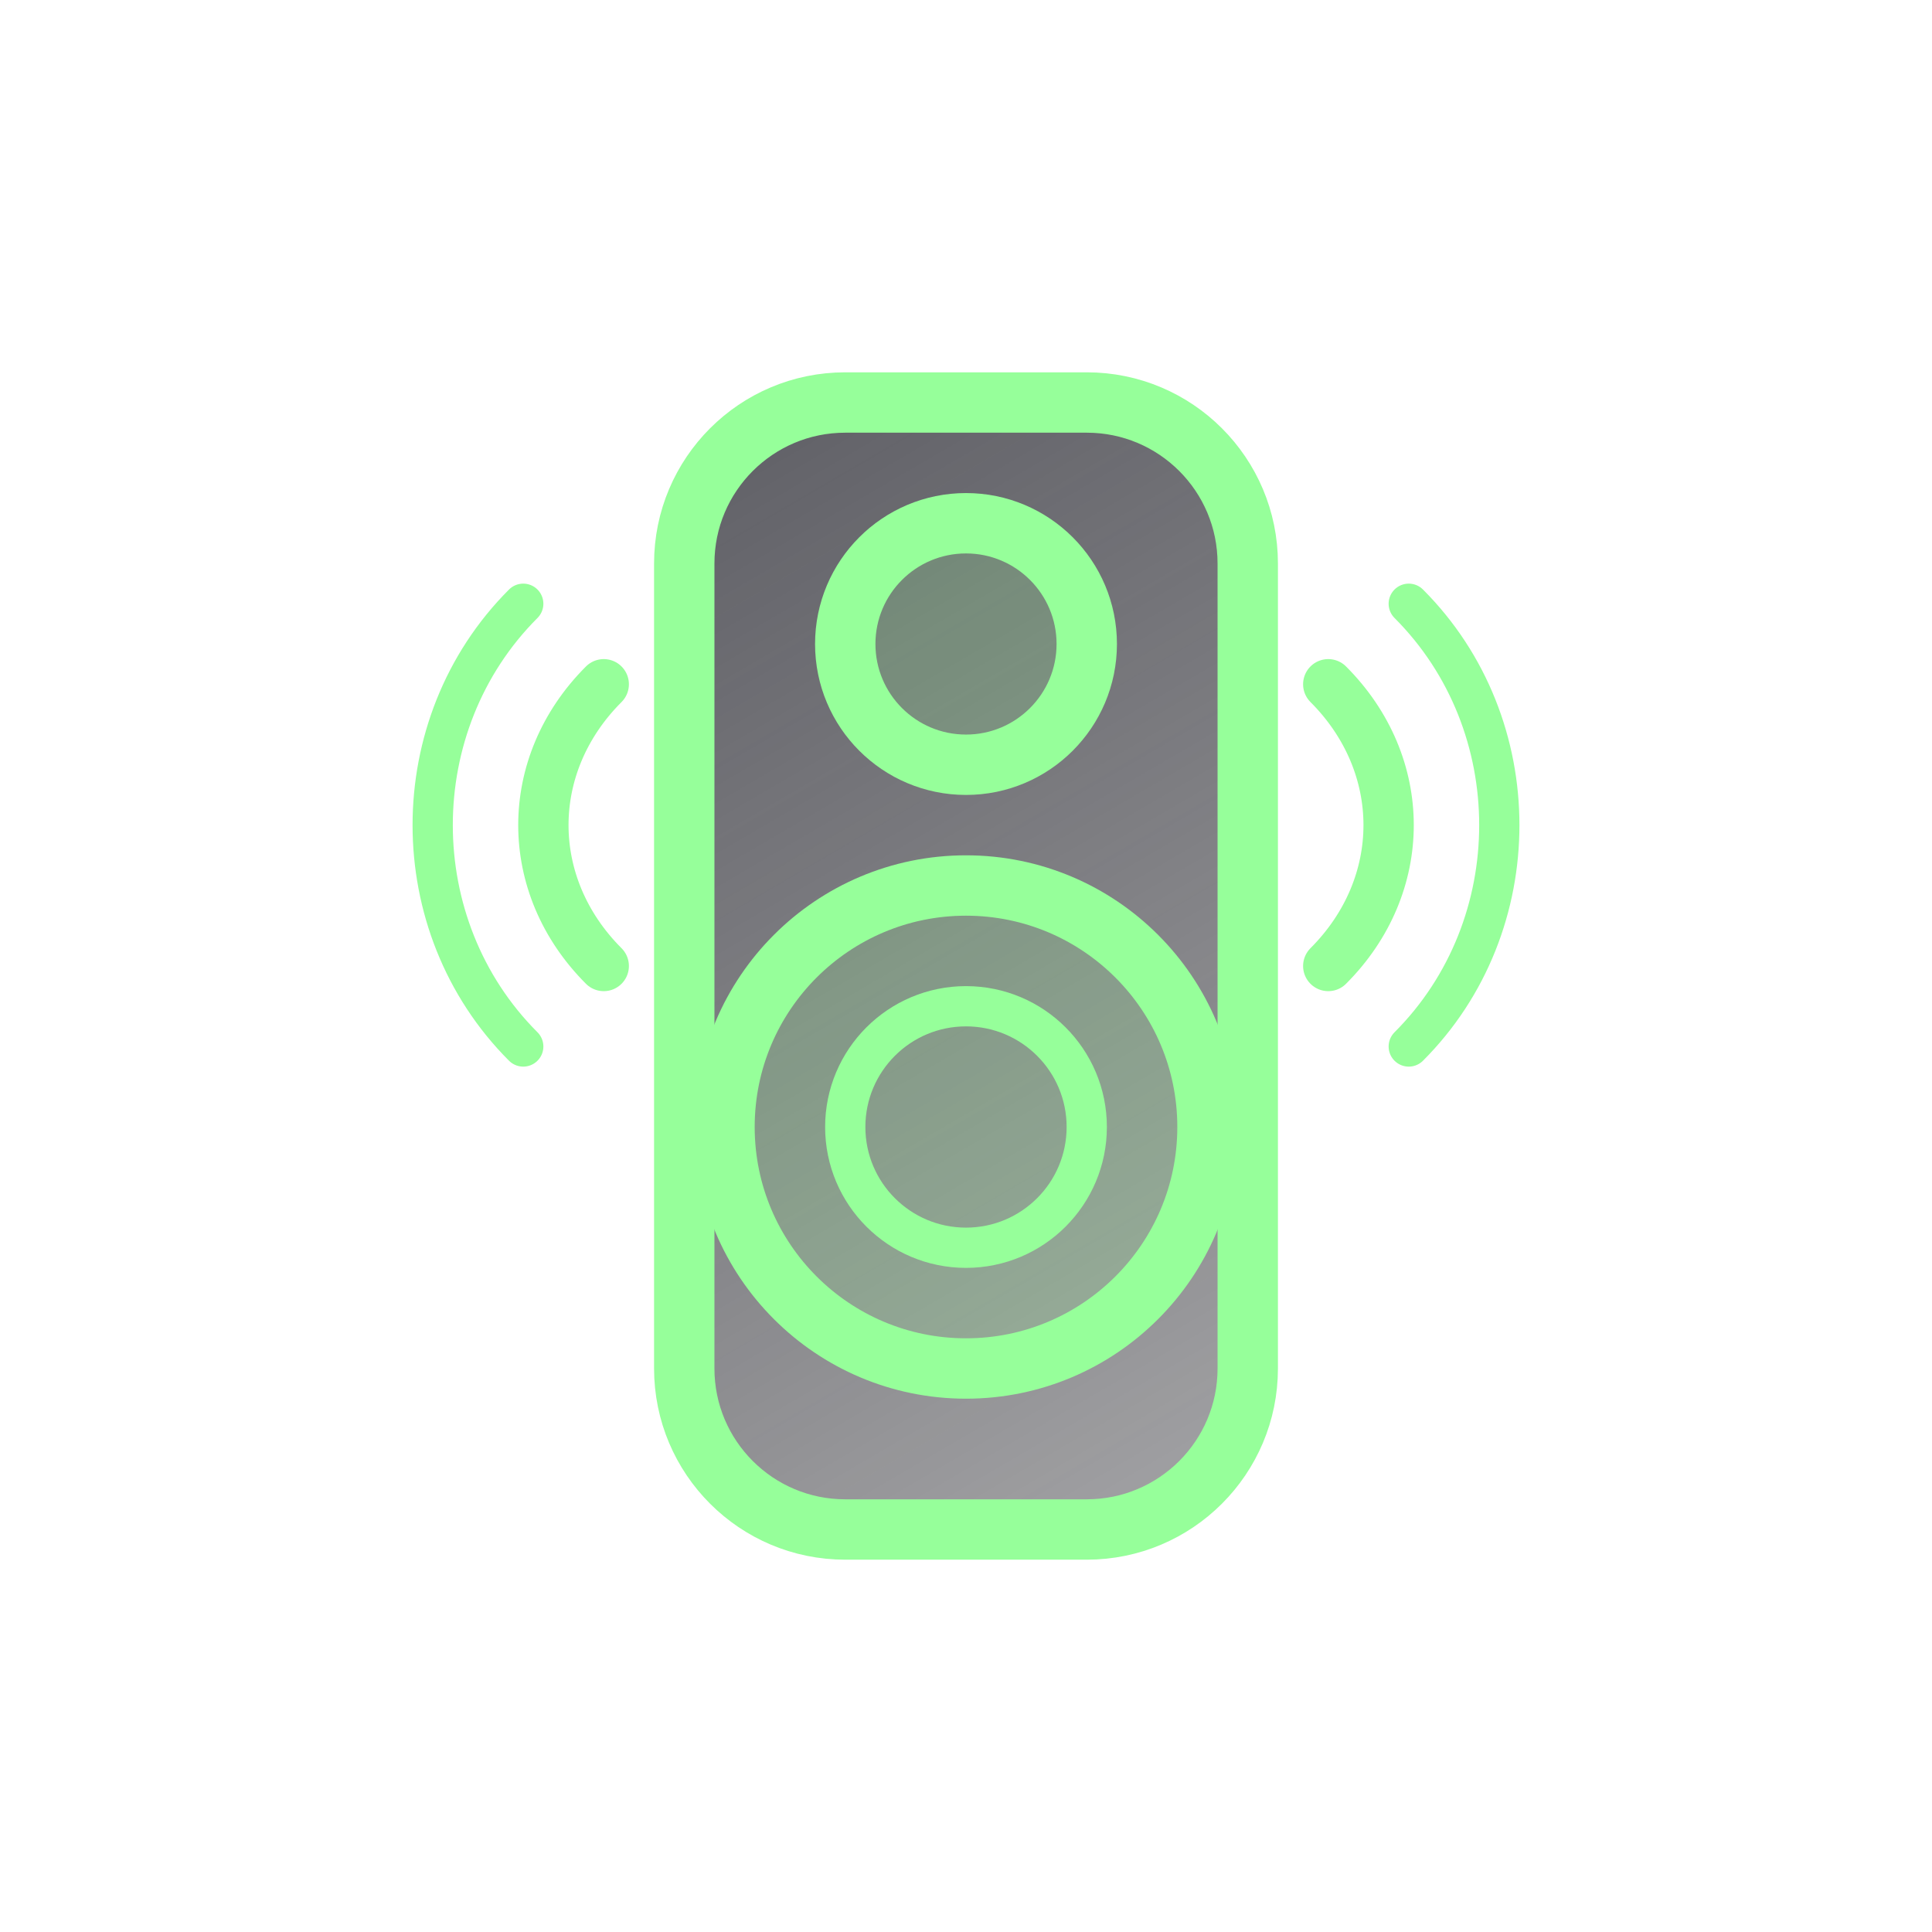
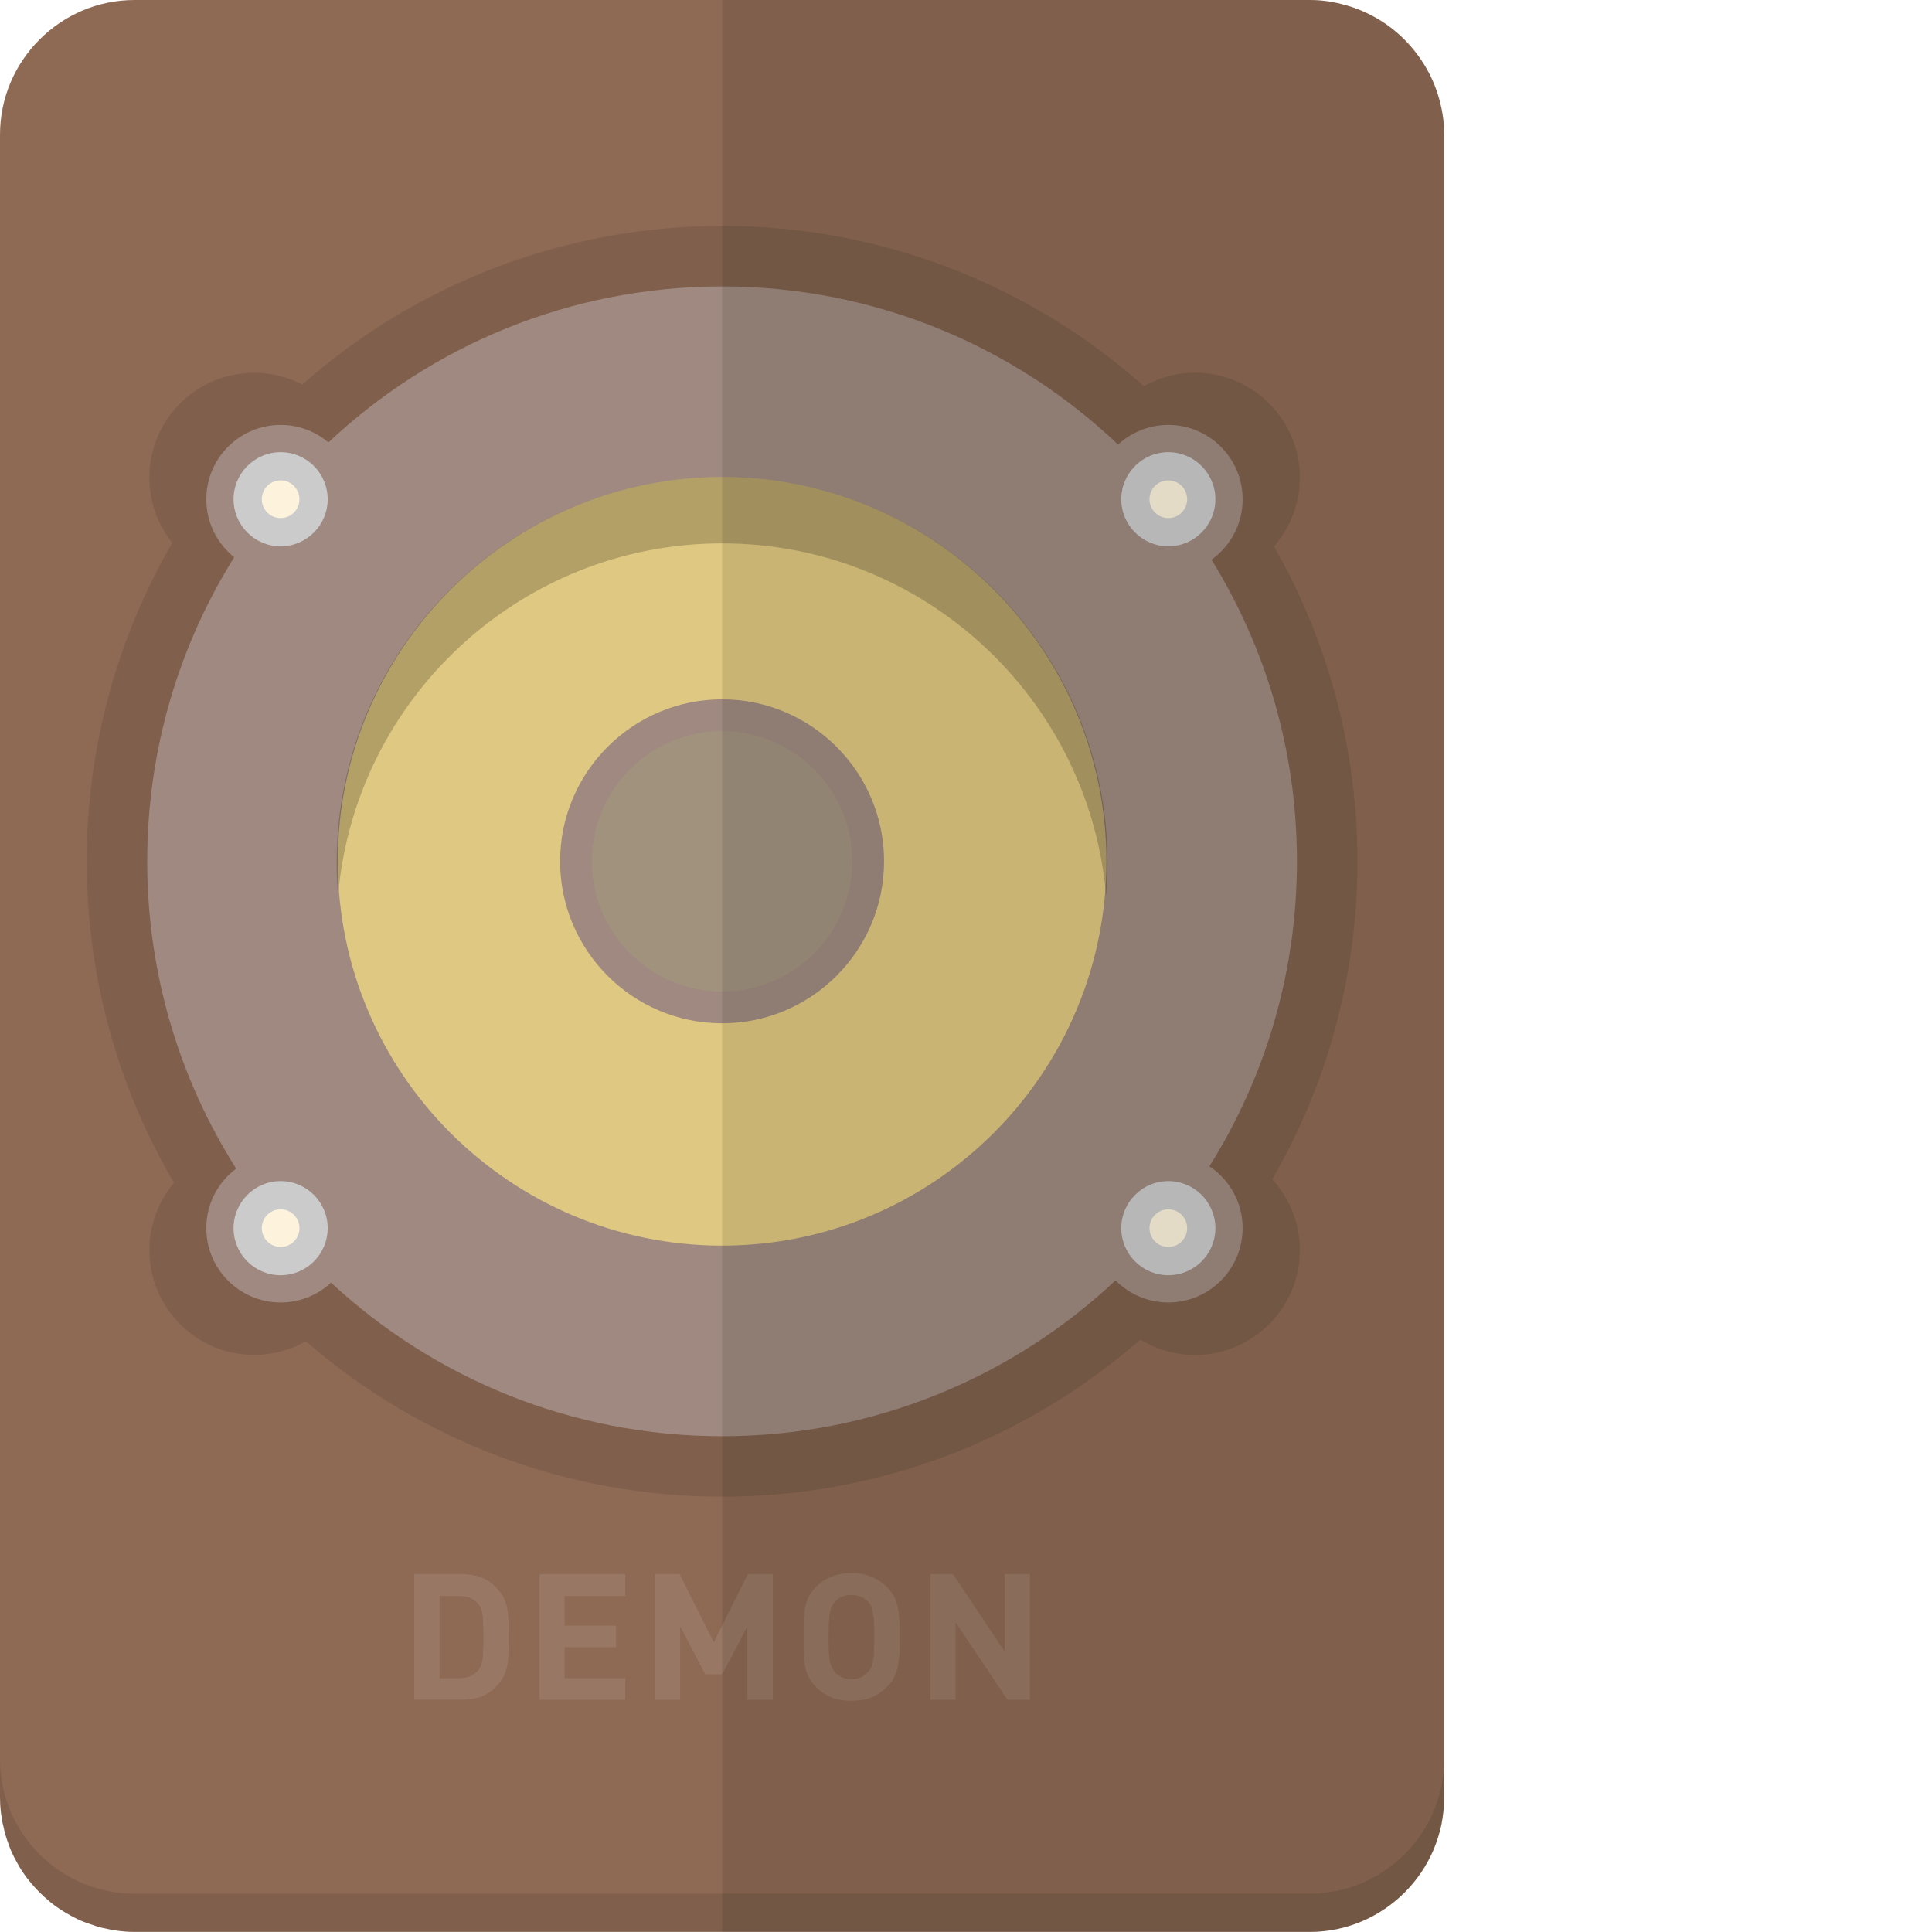
- <svg xmlns="http://www.w3.org/2000/svg" viewBox="0 0 96 96" fill="none">
-   <defs>
-     <linearGradient id="speaker-body" x1="34" y1="24" x2="62" y2="72" gradientUnits="userSpaceOnUse">
-       <stop offset="0" stop-color="#1F1F28" stop-opacity="0.7" />
-       <stop offset="1" stop-color="#111117" stop-opacity="0.4" />
-     </linearGradient>
-   </defs>
-   <rect x="34" y="20" width="28" height="56" rx="8" fill="url(#speaker-body)" stroke="#96FF9A" stroke-width="3" />
-   <circle cx="48" cy="56" r="12" fill="rgba(150,255,154,0.2)" stroke="#96FF9A" stroke-width="3" />
-   <circle cx="48" cy="32" r="6" fill="rgba(150,255,154,0.2)" stroke="#96FF9A" stroke-width="3" />
-   <circle cx="48" cy="56" r="6" stroke="#96FF9A" stroke-width="2" />
-   <path d="M66 34C70 38 70 44 66 48" stroke="#96FF9A" stroke-width="2.5" stroke-linecap="round" />
-   <path d="M70 30C76 36 76 46 70 52" stroke="#96FF9A" stroke-width="2" stroke-linecap="round" />
-   <path d="M30 34C26 38 26 44 30 48" stroke="#96FF9A" stroke-width="2.5" stroke-linecap="round" />
-   <path d="M26 30C20 36 20 46 26 52" stroke="#96FF9A" stroke-width="2" stroke-linecap="round" />
+ <svg xmlns="http://www.w3.org/2000/svg" height="800px" width="800px" version="1.1" id="_x36_" viewBox="0 0 512 512" xml:space="preserve">
+   <g>
+     <g>
+       <path style="fill:#8E6A54;" d="M382.724,35.639v440.697c0,19.647-16.062,35.639-35.639,35.639H35.639    c-1.723,0-3.447-0.138-5.17-0.414c-0.827-0.138-1.654-0.276-2.482-0.483c-0.827-0.138-1.654-0.345-2.482-0.62    c-0.827-0.276-1.654-0.552-2.413-0.827c-0.62-0.207-1.172-0.414-1.792-0.69c-0.896-0.414-1.723-0.827-2.619-1.31    c-1.861-1.034-3.723-2.205-5.377-3.584c-0.138-0.138-0.276-0.207-0.414-0.345c-0.827-0.69-1.654-1.448-2.413-2.206    c-0.759-0.759-1.517-1.586-2.206-2.413c-0.759-0.896-1.517-1.861-2.137-2.826c-0.69-0.965-1.241-1.93-1.792-2.964    c-0.483-0.827-0.896-1.723-1.31-2.62c-0.276-0.552-0.483-1.172-0.69-1.792c-0.62-1.585-1.103-3.24-1.447-4.895    c-0.207-0.689-0.345-1.447-0.414-2.206c-0.138-0.551-0.207-1.172-0.276-1.792C0.069,478.818,0,477.577,0,476.336V35.639    C0,16.061,16.062,0,35.639,0h311.445c2.827,0,5.584,0.345,8.272,1.034c12.96,3.102,23.231,13.373,26.333,26.333    C382.379,30.055,382.724,32.813,382.724,35.639z" />
+       <path style="opacity:0.1;fill:#040000;" d="M382.724,466.203v10.133c0,19.647-16.062,35.639-35.639,35.639H35.639    c-1.723,0-3.447-0.138-5.17-0.414c-0.827-0.138-1.654-0.276-2.482-0.483c-0.827-0.138-1.654-0.345-2.482-0.62    c-0.827-0.276-1.654-0.552-2.413-0.827c-0.62-0.207-1.172-0.414-1.792-0.69c-0.896-0.414-1.723-0.827-2.619-1.31    c-1.861-1.034-3.723-2.205-5.377-3.584c-0.138-0.138-0.276-0.207-0.414-0.345c-0.827-0.69-1.654-1.448-2.413-2.206    c-0.759-0.759-1.517-1.586-2.206-2.413c-0.759-0.896-1.517-1.861-2.137-2.826c-0.69-0.965-1.241-1.93-1.792-2.964    c-0.483-0.827-0.896-1.723-1.31-2.62c-0.276-0.552-0.483-1.172-0.69-1.792c-0.689-1.585-1.172-3.171-1.447-4.895    c-0.207-0.689-0.345-1.447-0.414-2.206c-0.138-0.551-0.207-1.172-0.276-1.792C0.069,478.818,0,477.577,0,476.336v-10.133    c0,19.646,16.062,35.639,35.639,35.639h311.445C366.662,501.842,382.724,485.849,382.724,466.203z" />
+       <path style="opacity:0.1;fill:#040000;" d="M191.363,396.638c-40.731,0-79.682-14.581-110.319-41.179    c-4.143,2.356-8.846,3.615-13.696,3.615c-15.315,0-27.772-12.454-27.772-27.769c0-6.557,2.37-12.898,6.527-17.86    c-15.143-25.77-23.121-55.1-23.121-85.185c0-29.762,7.819-58.823,22.663-84.397c-3.908-4.874-6.069-10.939-6.069-17.314    c0-15.315,12.457-27.769,27.772-27.769c4.457,0,8.829,1.084,12.747,3.11c30.775-27.136,70.072-42.014,111.268-42.014    c41.451,0,80.921,15.032,111.773,42.458c4.113-2.316,8.778-3.554,13.578-3.554c15.315,0,27.769,12.454,27.769,27.769    c0,6.752-2.491,13.235-6.86,18.25c14.487,25.352,22.121,54.084,22.121,83.462c0,29.715-7.789,58.715-22.585,84.263    c4.665,5.069,7.324,11.74,7.324,18.782c0,15.315-12.454,27.769-27.769,27.769c-5.197,0-10.179-1.42-14.5-4.079    C271.502,381.889,232.37,396.638,191.363,396.638z" />
+       <g>
+         <path style="fill:#9F8980;" d="M320.515,309.077c14.69-23.426,23.193-51.127,23.193-80.818c0-29.32-8.29-56.7-22.644-79.939     c4.99-3.576,8.251-9.42,8.251-16.014c0-10.86-8.835-19.696-19.695-19.696c-5.134,0-9.814,1.976-13.324,5.206     C268.974,91.85,232.03,75.913,191.362,75.913c-40.367,0-77.061,15.707-104.321,41.333c-3.428-2.89-7.85-4.636-12.674-4.636     c-10.86,0-19.695,8.835-19.695,19.696c0,6.209,2.891,11.752,7.393,15.365c-14.601,23.377-23.049,50.994-23.049,80.588     c0,29.951,8.649,57.879,23.578,81.435c-4.806,3.595-7.922,9.33-7.922,15.78c0,10.86,8.835,19.695,19.695,19.695     c5.157,0,9.855-1.995,13.37-5.25c27.187,25.243,63.6,40.686,103.625,40.686c40.341,0,77.013-15.686,104.267-41.284     c3.572,3.608,8.523,5.848,13.99,5.848c10.86,0,19.695-8.835,19.695-19.695C329.315,318.64,325.815,312.61,320.515,309.077z" />
+         <path style="fill:#DFC881;" d="M191.362,330.103c-56.157,0-101.844-45.687-101.844-101.844s45.687-101.844,101.844-101.844     s101.844,45.687,101.844,101.844S247.519,330.103,191.362,330.103z" />
+         <path style="fill:#9F8980;" d="M191.362,271.185c-23.669,0-42.926-19.257-42.926-42.926c0-23.669,19.257-42.926,42.926-42.926     s42.926,19.257,42.926,42.926C234.288,251.928,215.031,271.185,191.362,271.185z" />
+         <path style="fill:#A1927E;" d="M191.362,262.768c-19.028,0-34.509-15.481-34.509-34.509c0-19.029,15.481-34.509,34.509-34.509     s34.509,15.481,34.509,34.509C225.871,247.287,210.39,262.768,191.362,262.768z" />
+         <g>
+           <path style="fill:#CBCBCB;" d="M74.367,144.78c-6.878,0-12.474-5.596-12.474-12.474c0-6.878,5.596-12.474,12.474-12.474      c6.878,0,12.474,5.596,12.474,12.474C86.841,139.184,81.245,144.78,74.367,144.78z" />
+           <path style="fill:#CBCBCB;" d="M309.619,144.78c-6.878,0-12.474-5.596-12.474-12.474c0-6.878,5.596-12.474,12.474-12.474      s12.474,5.596,12.474,12.474C322.093,139.184,316.497,144.78,309.619,144.78z" />
+           <path style="fill:#CBCBCB;" d="M74.367,337.948c-6.878,0-12.474-5.596-12.474-12.474S67.489,313,74.367,313      c6.878,0,12.474,5.596,12.474,12.474S81.245,337.948,74.367,337.948z" />
+           <path style="fill:#CBCBCB;" d="M309.619,337.948c-6.878,0-12.474-5.596-12.474-12.474S302.741,313,309.619,313      s12.474,5.596,12.474,12.474S316.497,337.948,309.619,337.948z" />
+         </g>
+         <g>
+           <path style="fill:#FDF3DC;" d="M74.367,137.295c-2.751,0-4.989-2.238-4.989-4.99c0-2.751,2.238-4.99,4.989-4.99      c2.751,0,4.99,2.238,4.99,4.99C79.357,135.057,77.118,137.295,74.367,137.295z" />
+           <path style="fill:#FDF3DC;" d="M309.619,137.295c-2.751,0-4.99-2.238-4.99-4.99c0-2.751,2.238-4.99,4.99-4.99      c2.751,0,4.99,2.238,4.99,4.99C314.609,135.057,312.371,137.295,309.619,137.295z" />
+           <path style="fill:#FDF3DC;" d="M74.367,330.463c-2.751,0-4.989-2.238-4.989-4.99c0-2.751,2.238-4.99,4.989-4.99      c2.751,0,4.99,2.238,4.99,4.99C79.357,328.225,77.118,330.463,74.367,330.463z" />
+           <path style="fill:#FDF3DC;" d="M309.619,330.463c-2.751,0-4.99-2.238-4.99-4.99c0-2.751,2.238-4.99,4.99-4.99      c2.751,0,4.99,2.238,4.99,4.99C314.609,328.225,312.371,330.463,309.619,330.463z" />
+         </g>
+       </g>
+       <g style="opacity:0.1;">
+         <g>
+           <path style="fill:#040000;" d="M134.767,430.081c0-1.172-0.069-2.206-0.207-3.171c-0.138-0.965-0.345-1.792-0.69-2.62      c-0.275-0.827-0.689-1.585-1.241-2.275c-1.241-1.654-2.689-2.895-4.343-3.722c-1.654-0.758-3.722-1.172-6.066-1.172h-12.477      v33.364h12.477c2.344,0,4.412-0.345,6.066-1.172c1.654-0.758,3.102-1.999,4.343-3.654c0.552-0.758,0.965-1.516,1.241-2.275      c0.345-0.827,0.552-1.723,0.69-2.62c0.138-0.965,0.207-1.999,0.207-3.171c0.069-1.172,0.069-2.413,0.069-3.791      C134.836,432.425,134.836,431.184,134.767,430.081z M128.011,437.251c0,0.896-0.069,1.723-0.138,2.413      c-0.138,0.69-0.276,1.241-0.414,1.723c-0.207,0.414-0.483,0.896-0.758,1.241c-1.172,1.379-2.826,2.068-5.032,2.068h-5.17      v-21.715h5.17c2.206,0,3.86,0.689,5.032,2.068c0.276,0.345,0.552,0.758,0.758,1.241c0.138,0.483,0.276,1.034,0.414,1.723      c0.069,0.621,0.138,1.448,0.138,2.413c0.069,0.965,0.069,2.068,0.069,3.378C128.08,435.114,128.08,436.285,128.011,437.251z" />
+           <path style="fill:#040000;" d="M165.718,422.981v-5.859H142.97v33.364h22.748v-5.79h-16.061v-8.135h13.649v-5.79h-13.649v-7.79      H165.718z" />
+           <path style="fill:#040000;" d="M198.186,417.122l-9.03,18.061l-9.03-18.061h-6.618v33.364h6.756v-19.44l6.617,12.684h4.55      l6.617-12.684v19.44h6.756v-33.364H198.186z" />
+           <path style="fill:#040000;" d="M238.375,429.53c-0.069-1.31-0.207-2.482-0.414-3.585c-0.276-1.034-0.621-2.068-1.034-2.964      c-0.483-0.896-1.172-1.792-2.068-2.62c-1.172-1.103-2.482-1.999-3.929-2.551c-1.517-0.621-3.24-0.965-5.239-0.965      c-1.999,0-3.791,0.344-5.308,0.965c-1.516,0.552-2.826,1.448-3.998,2.551c-0.827,0.827-1.517,1.723-1.999,2.62      s-0.827,1.93-1.034,2.964c-0.207,1.103-0.345,2.275-0.345,3.585c-0.069,1.241-0.069,2.689-0.069,4.274      c0,1.585,0,3.033,0.069,4.343c0,1.241,0.138,2.412,0.345,3.516c0.207,1.103,0.551,2.068,1.034,2.964      c0.483,0.896,1.172,1.792,1.999,2.62c1.172,1.172,2.481,1.999,3.998,2.62c1.517,0.62,3.309,0.896,5.308,0.896      c1.999,0,3.722-0.276,5.239-0.896c1.448-0.621,2.758-1.448,3.929-2.62c0.896-0.827,1.585-1.723,2.068-2.62      c0.414-0.896,0.758-1.861,1.034-2.964c0.207-1.103,0.345-2.275,0.414-3.516c0-1.31,0.069-2.758,0.069-4.343      C238.444,432.219,238.375,430.771,238.375,429.53z M231.619,437.802c-0.069,1.034-0.207,1.861-0.345,2.551      c-0.138,0.689-0.275,1.241-0.482,1.654c-0.207,0.414-0.483,0.827-0.827,1.172c-0.483,0.483-1.103,0.965-1.792,1.31      c-0.758,0.345-1.585,0.483-2.481,0.483c-0.965,0-1.792-0.138-2.551-0.483c-0.689-0.345-1.31-0.827-1.861-1.31      c-0.276-0.344-0.551-0.758-0.758-1.172c-0.207-0.414-0.414-0.965-0.552-1.654c-0.138-0.69-0.207-1.517-0.276-2.551      c0-1.034-0.069-2.413-0.069-3.998c0-1.585,0.069-2.895,0.069-3.929c0.069-1.034,0.138-1.93,0.276-2.62      c0.138-0.689,0.345-1.241,0.552-1.654c0.207-0.414,0.483-0.827,0.758-1.172c0.552-0.483,1.172-0.965,1.861-1.241      c0.758-0.345,1.585-0.482,2.551-0.482c0.896,0,1.723,0.138,2.481,0.482c0.69,0.276,1.31,0.759,1.792,1.241      c0.345,0.345,0.621,0.758,0.827,1.172c0.207,0.414,0.344,0.965,0.482,1.654s0.276,1.585,0.345,2.62      c0,1.034,0.069,2.344,0.069,3.929C231.688,435.389,231.619,436.768,231.619,437.802z" />
+           <path style="fill:#040000;" d="M266.224,417.122v20.473l-13.649-20.473h-6.066v33.364h6.755v-20.473l13.718,20.473h5.997      v-33.364H266.224z" />
+         </g>
+         <g>
+           <path style="fill:#F1F1F1;" d="M134.767,430.081c0-1.172-0.069-2.206-0.207-3.171c-0.138-0.965-0.345-1.792-0.69-2.62      c-0.275-0.827-0.689-1.585-1.241-2.275c-1.241-1.654-2.689-2.895-4.343-3.722c-1.654-0.758-3.722-1.172-6.066-1.172h-12.477      v33.364h12.477c2.344,0,4.412-0.345,6.066-1.172c1.654-0.758,3.102-1.999,4.343-3.654c0.552-0.758,0.965-1.516,1.241-2.275      c0.345-0.827,0.552-1.723,0.69-2.62c0.138-0.965,0.207-1.999,0.207-3.171c0.069-1.172,0.069-2.413,0.069-3.791      C134.836,432.425,134.836,431.184,134.767,430.081z M128.011,437.251c0,0.896-0.069,1.723-0.138,2.413      c-0.138,0.69-0.276,1.241-0.414,1.723c-0.207,0.414-0.483,0.896-0.758,1.241c-1.172,1.379-2.826,2.068-5.032,2.068h-5.17      v-21.715h5.17c2.206,0,3.86,0.689,5.032,2.068c0.276,0.345,0.552,0.758,0.758,1.241c0.138,0.483,0.276,1.034,0.414,1.723      c0.069,0.621,0.138,1.448,0.138,2.413c0.069,0.965,0.069,2.068,0.069,3.378C128.08,435.114,128.08,436.285,128.011,437.251z" />
+           <path style="fill:#F1F1F1;" d="M165.718,422.981v-5.859H142.97v33.364h22.748v-5.79h-16.061v-8.135h13.649v-5.79h-13.649v-7.79      H165.718z" />
+           <path style="fill:#F1F1F1;" d="M198.186,417.122l-9.03,18.061l-9.03-18.061h-6.618v33.364h6.756v-19.44l6.617,12.684h4.55      l6.617-12.684v19.44h6.756v-33.364H198.186z" />
+           <path style="fill:#F1F1F1;" d="M238.375,429.53c-0.069-1.31-0.207-2.482-0.414-3.585c-0.276-1.034-0.621-2.068-1.034-2.964      c-0.483-0.896-1.172-1.792-2.068-2.62c-1.172-1.103-2.482-1.999-3.929-2.551c-1.517-0.621-3.24-0.965-5.239-0.965      c-1.999,0-3.791,0.344-5.308,0.965c-1.516,0.552-2.826,1.448-3.998,2.551c-0.827,0.827-1.517,1.723-1.999,2.62      s-0.827,1.93-1.034,2.964c-0.207,1.103-0.345,2.275-0.345,3.585c-0.069,1.241-0.069,2.689-0.069,4.274      c0,1.585,0,3.033,0.069,4.343c0,1.241,0.138,2.412,0.345,3.516c0.207,1.103,0.551,2.068,1.034,2.964      c0.483,0.896,1.172,1.792,1.999,2.62c1.172,1.172,2.481,1.999,3.998,2.62c1.517,0.62,3.309,0.896,5.308,0.896      c1.999,0,3.722-0.276,5.239-0.896c1.448-0.621,2.758-1.448,3.929-2.62c0.896-0.827,1.585-1.723,2.068-2.62      c0.414-0.896,0.758-1.861,1.034-2.964c0.207-1.103,0.345-2.275,0.414-3.516c0-1.31,0.069-2.758,0.069-4.343      C238.444,432.219,238.375,430.771,238.375,429.53z M231.619,437.802c-0.069,1.034-0.207,1.861-0.345,2.551      c-0.138,0.689-0.275,1.241-0.482,1.654c-0.207,0.414-0.483,0.827-0.827,1.172c-0.483,0.483-1.103,0.965-1.792,1.31      c-0.758,0.345-1.585,0.483-2.481,0.483c-0.965,0-1.792-0.138-2.551-0.483c-0.689-0.345-1.31-0.827-1.861-1.31      c-0.276-0.344-0.551-0.758-0.758-1.172c-0.207-0.414-0.414-0.965-0.552-1.654c-0.138-0.69-0.207-1.517-0.276-2.551      c0-1.034-0.069-2.413-0.069-3.998c0-1.585,0.069-2.895,0.069-3.929c0.069-1.034,0.138-1.93,0.276-2.62      c0.138-0.689,0.345-1.241,0.552-1.654c0.207-0.414,0.483-0.827,0.758-1.172c0.552-0.483,1.172-0.965,1.861-1.241      c0.758-0.345,1.585-0.482,2.551-0.482c0.896,0,1.723,0.138,2.481,0.482c0.69,0.276,1.31,0.759,1.792,1.241      c0.345,0.345,0.621,0.758,0.827,1.172c0.207,0.414,0.344,0.965,0.482,1.654s0.276,1.585,0.345,2.62      c0,1.034,0.069,2.344,0.069,3.929C231.688,435.389,231.619,436.768,231.619,437.802z" />
+           <path style="fill:#F1F1F1;" d="M266.224,417.122v20.473l-13.649-20.473h-6.066v33.364h6.755v-20.473l13.718,20.473h5.997      v-33.364H266.224z" />
+         </g>
+       </g>
+       <path style="opacity:0.2;fill:#040000;" d="M293.506,228.559c0,2.963-0.127,5.901-0.38,8.796    c-4.466-52.229-48.405-93.357-101.765-93.357s-97.299,41.128-101.765,93.357c-0.253-2.896-0.38-5.833-0.38-8.796    c0-56.323,45.822-102.145,102.144-102.145C247.685,126.414,293.506,172.236,293.506,228.559z" />
+     </g>
+     <path style="opacity:0.1;fill:#040000;" d="M347.085,512c14.702,0,27.403-9.026,32.834-21.809c0.303-0.713,0.441-1.5,0.698-2.235   c0.511-1.462,1.07-2.904,1.388-4.445c0.143-0.692,0.116-1.436,0.218-2.141c0.238-1.654,0.51-3.3,0.51-5.017v-0.004v-10.128V45.788   V35.657c0-4.902-1.003-9.581-2.813-13.842c-1.433-3.373-3.493-6.381-5.841-9.134c-2.102-2.464-4.411-4.743-7.099-6.562   c-0.361-0.244-0.782-0.396-1.153-0.628c-5.466-3.416-11.856-5.481-18.741-5.481H191.362V512H347.085z" />
+   </g>
</svg>
